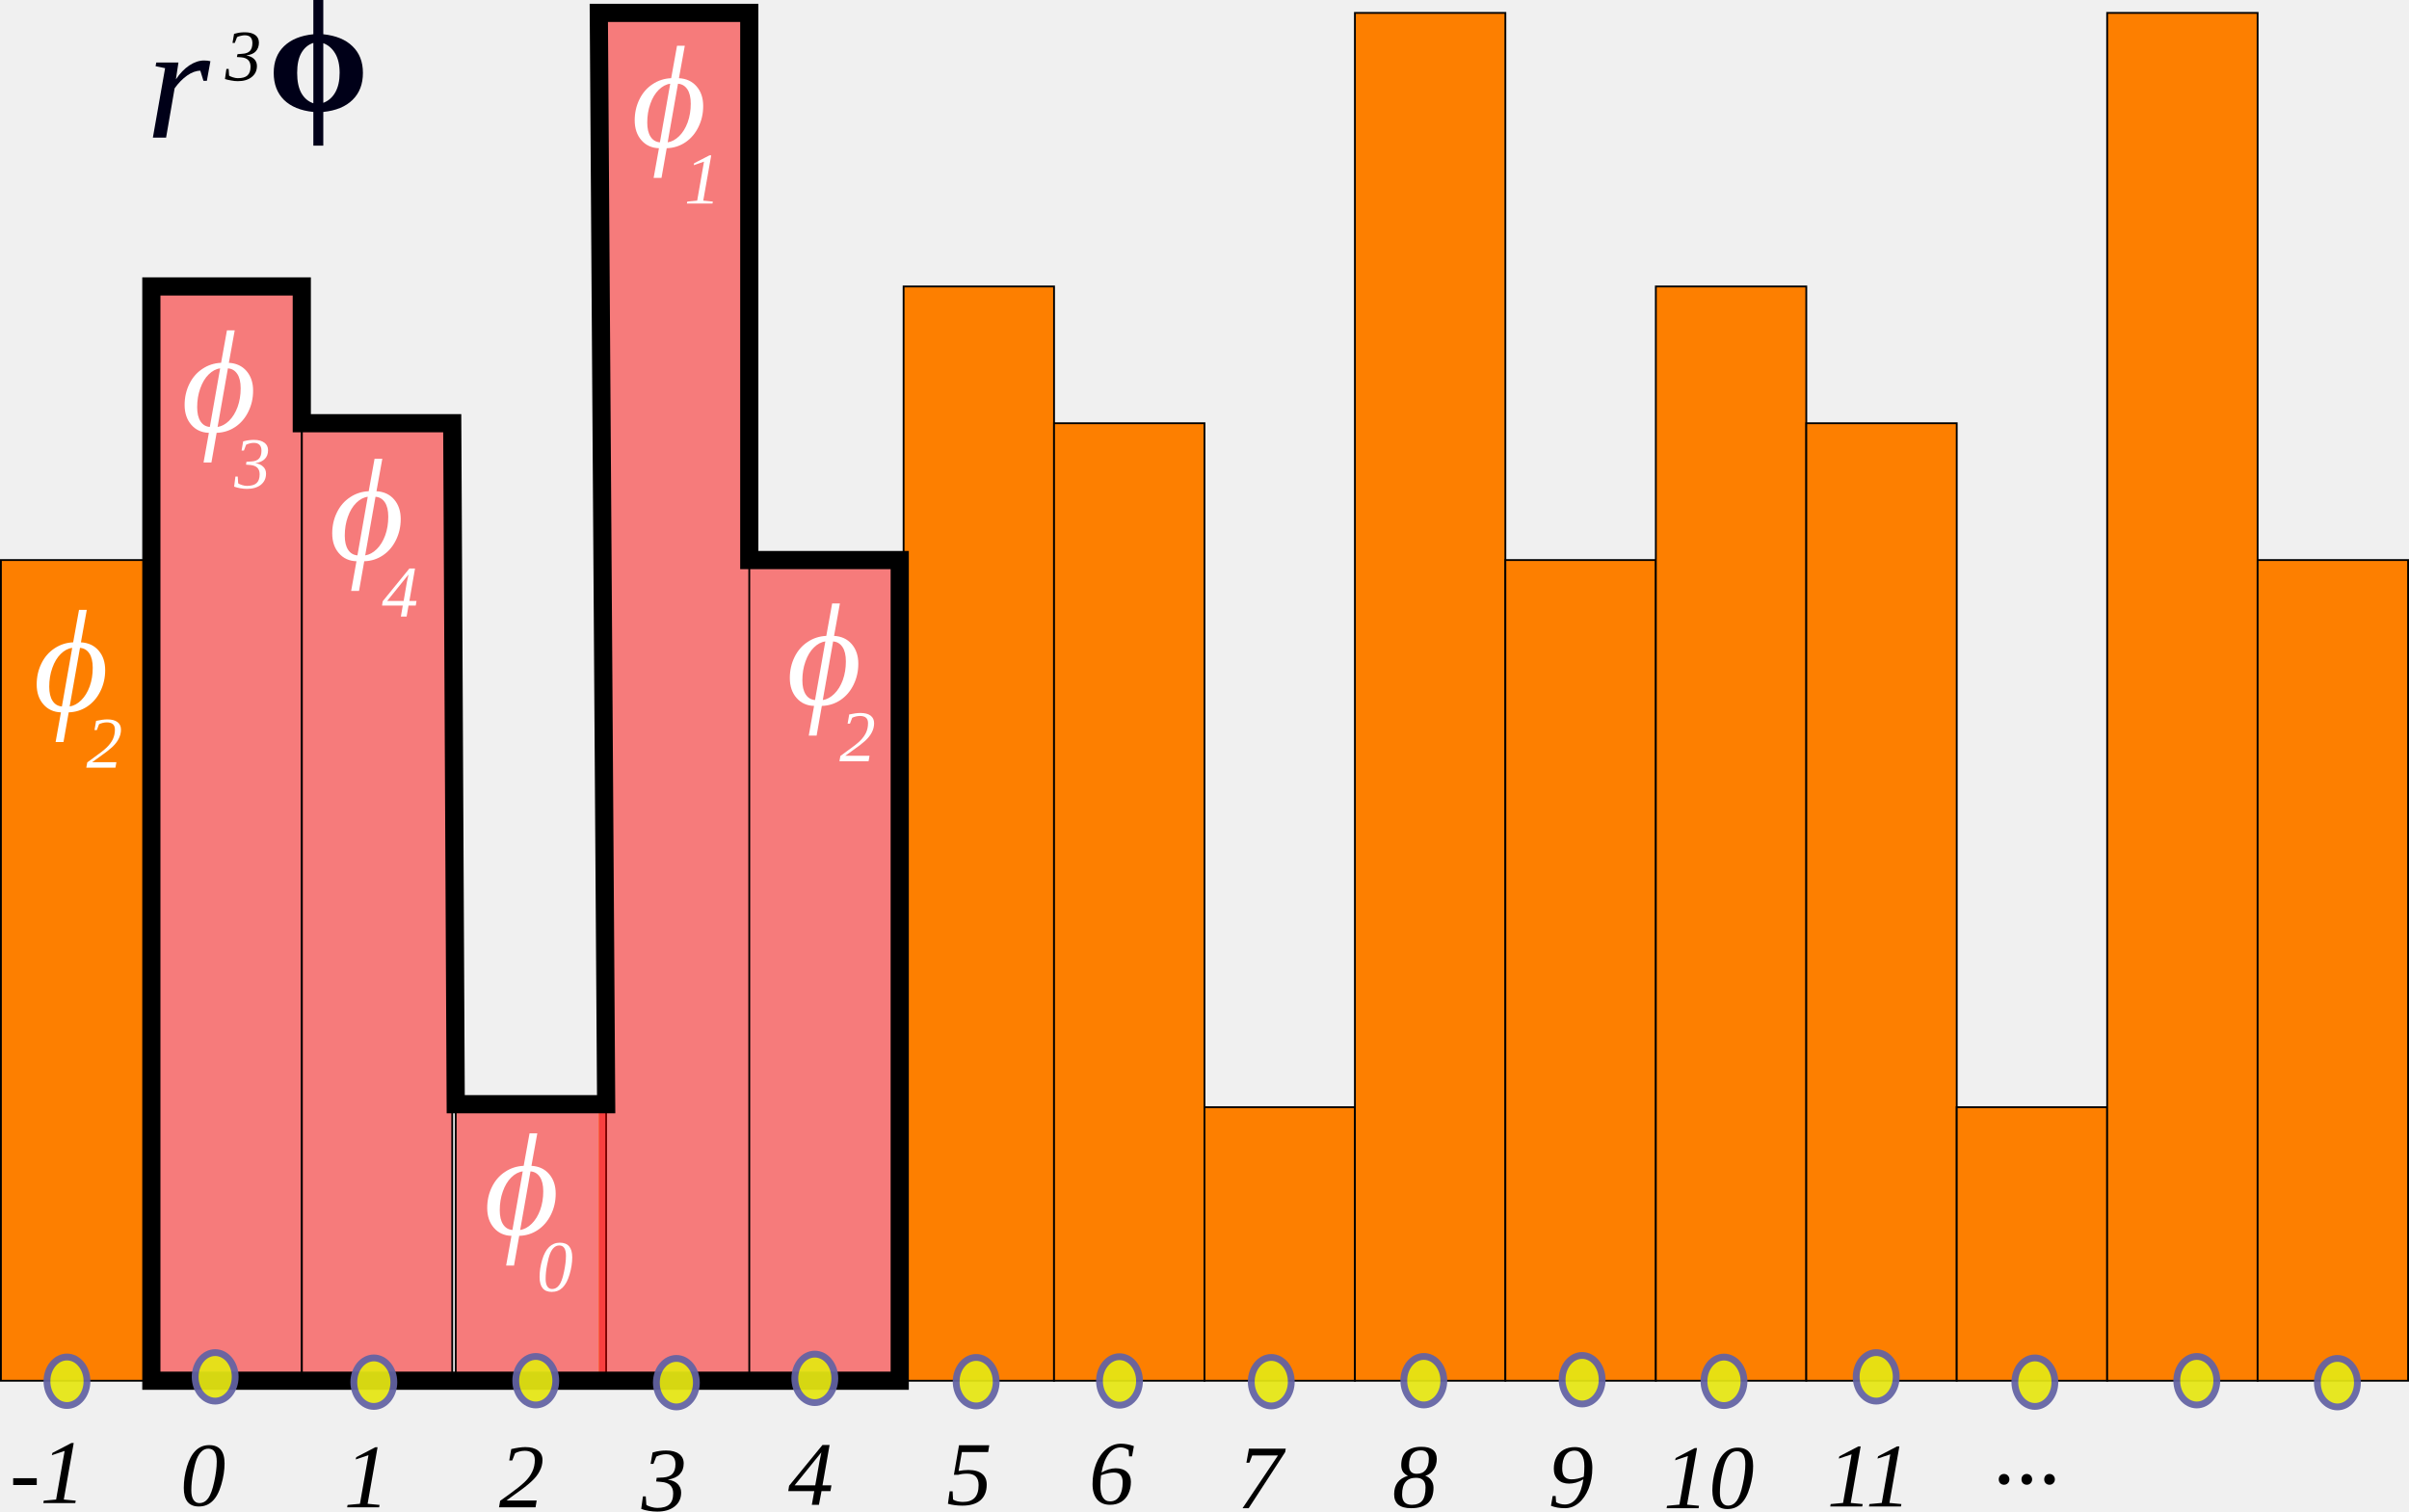
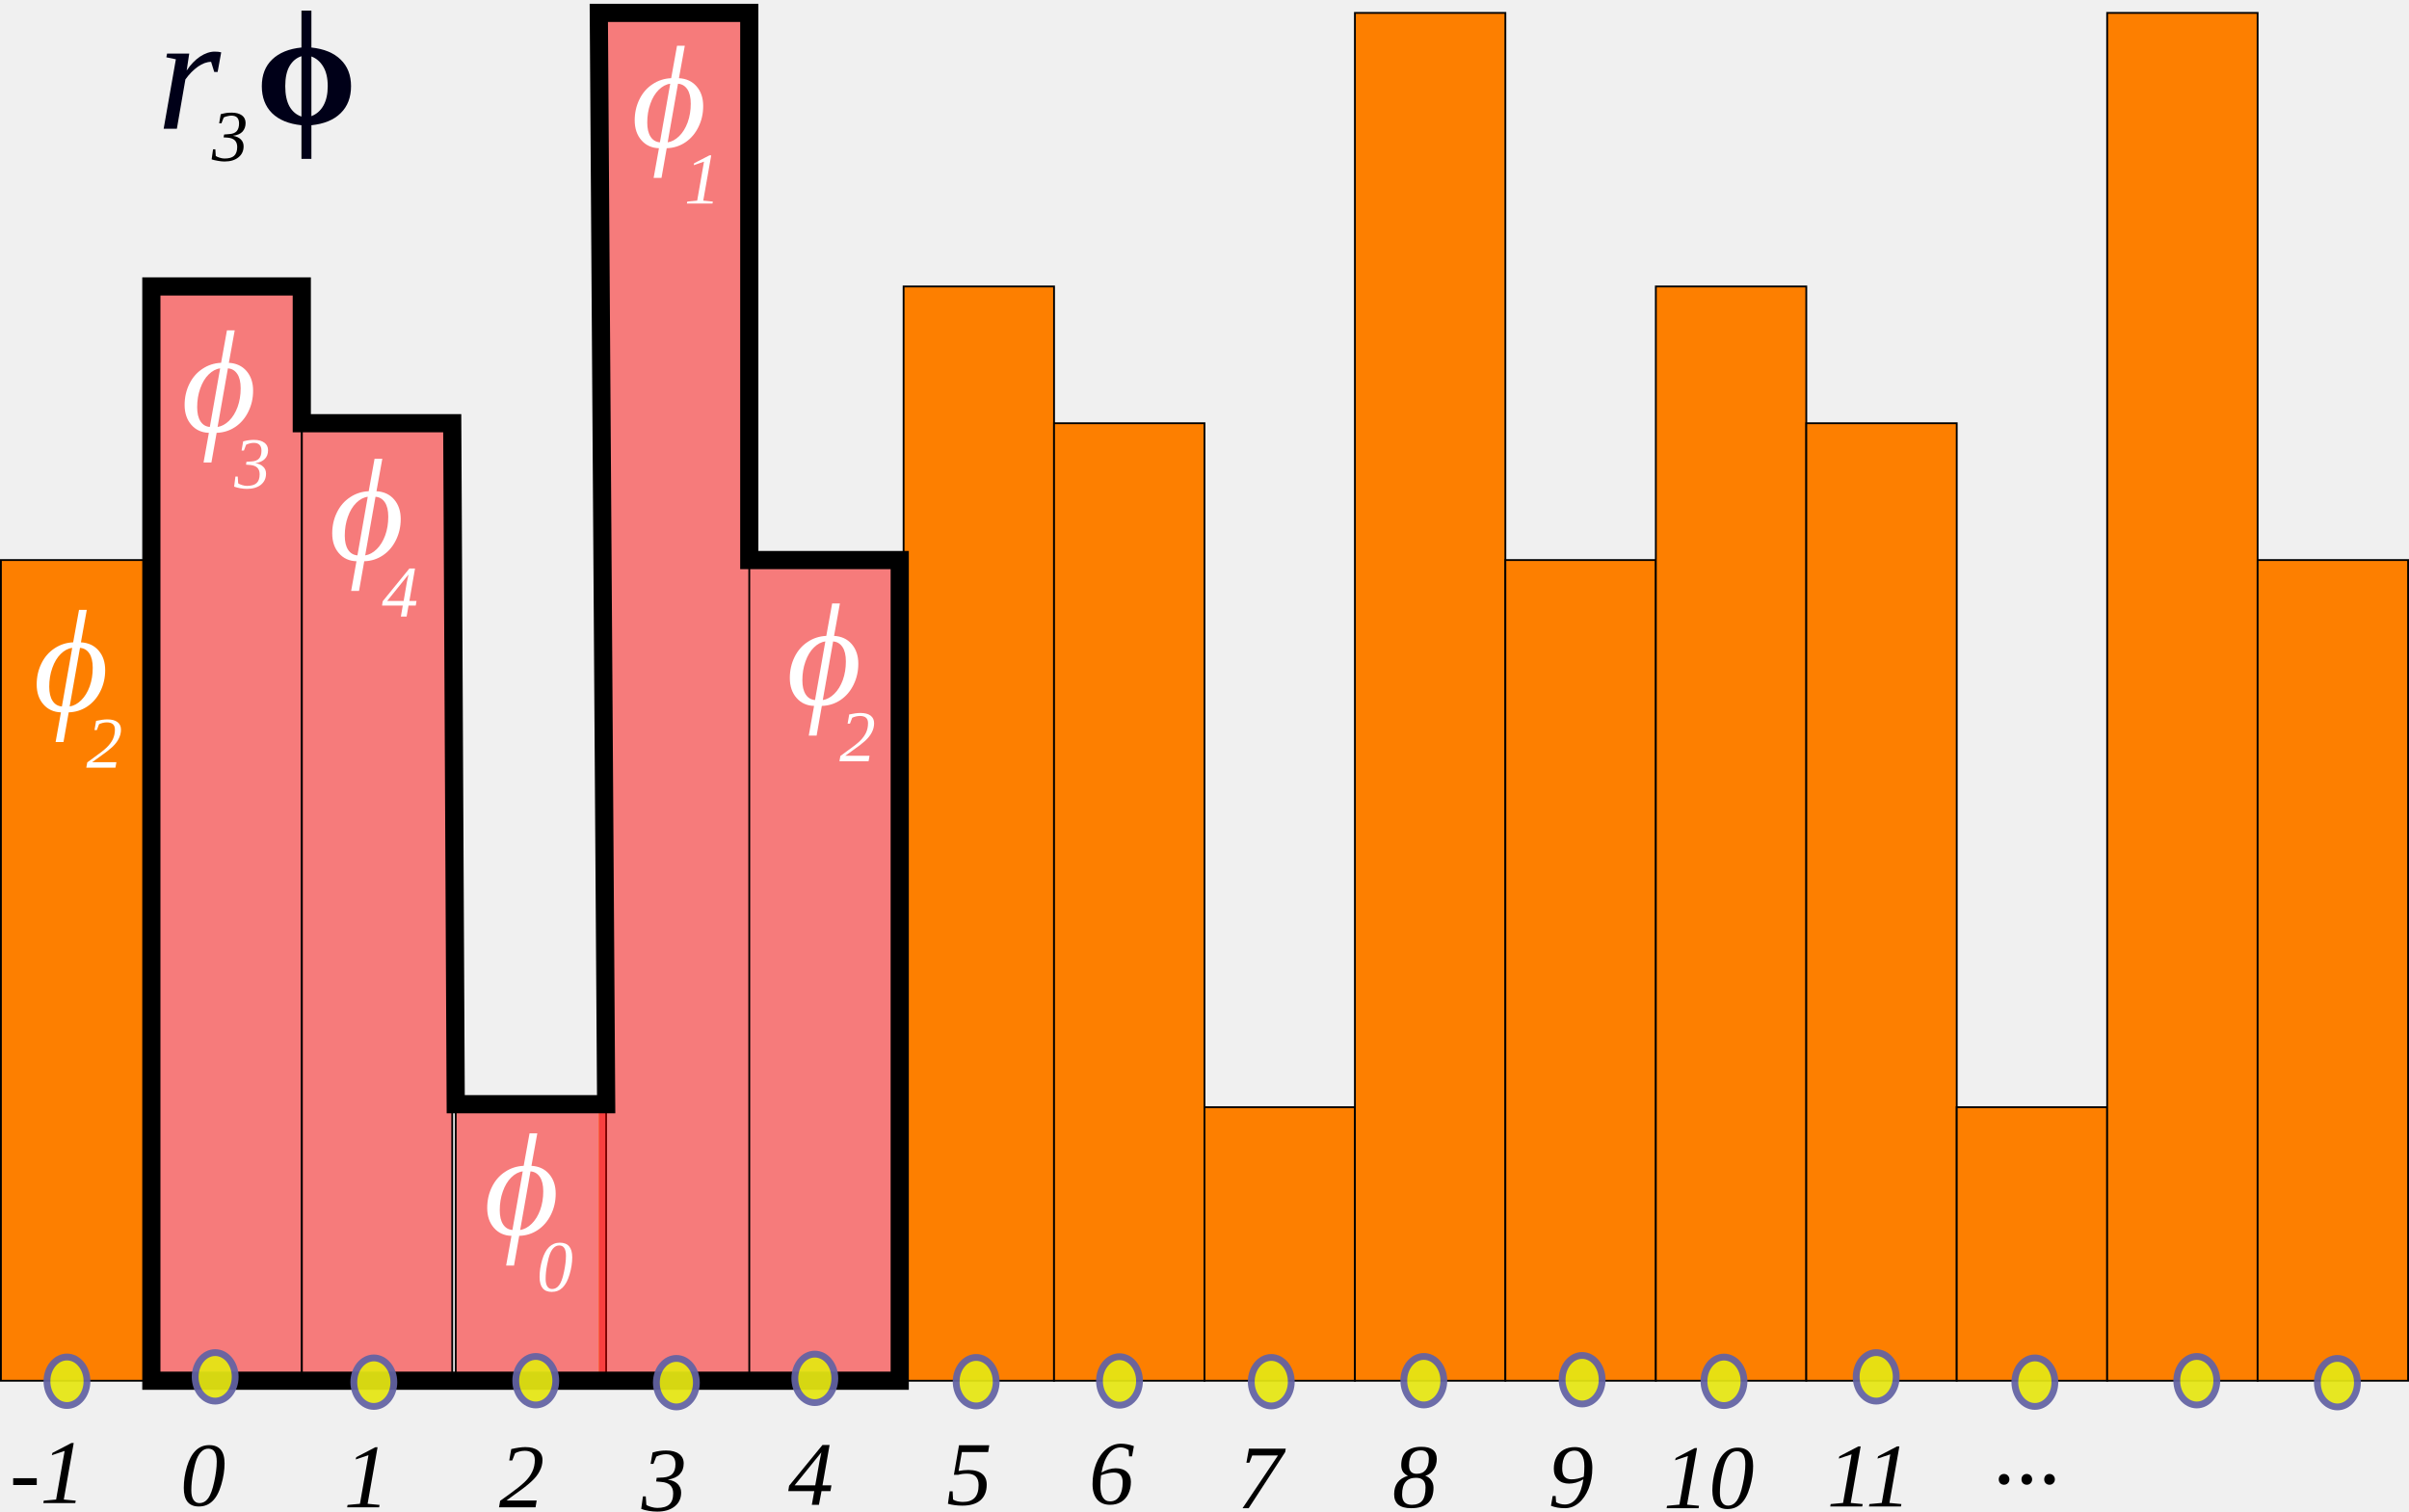
<svg xmlns="http://www.w3.org/2000/svg" width="264.962pt" height="166.27pt" viewBox="0 0 264.962 166.27" version="1.1" id="svg305">
  <defs id="defs52">
    <g id="g50">
      <symbol overflow="visible" id="glyph0-0" style="overflow:visible">
        <path style="stroke:none" d="" id="path2" />
      </symbol>
      <symbol overflow="visible" id="glyph0-1" style="overflow:visible">
        <path style="stroke:none" d="m 2.742,-7.188 c 0.695,0 1.238,0.246 1.629,0.742 0.465,0.586 0.699,1.559 0.699,2.914 0,1.355 -0.234,2.328 -0.703,2.922 -0.391,0.488 -0.93,0.73 -1.625,0.73 -0.695,0 -1.258,-0.266 -1.684,-0.801 -0.426,-0.535 -0.637,-1.492 -0.637,-2.867 0,-1.348 0.234,-2.316 0.703,-2.906 C 1.512,-6.941 2.051,-7.188 2.742,-7.188 Z m 0,1.137 c -0.164,0 -0.312,0.055 -0.441,0.16 -0.129,0.105 -0.23,0.297 -0.305,0.57 -0.094,0.352 -0.141,0.949 -0.141,1.789 0,0.84 0.043,1.418 0.129,1.73 0.082,0.316 0.188,0.523 0.316,0.629 0.129,0.105 0.277,0.156 0.441,0.156 0.168,0 0.316,-0.055 0.445,-0.16 0.133,-0.105 0.23,-0.293 0.305,-0.566 0.094,-0.352 0.141,-0.949 0.141,-1.789 0,-0.84 -0.043,-1.414 -0.125,-1.73 C 3.422,-5.574 3.316,-5.785 3.188,-5.891 3.059,-5.996 2.91,-6.051 2.742,-6.051 Z m 0,0" id="path5" />
      </symbol>
      <symbol overflow="visible" id="glyph0-2" style="overflow:visible">
        <path style="stroke:none" d="m 3.938,0 h -1.375 v -5.172 c -0.5,0.469 -1.09,0.816 -1.773,1.039 V -5.375 c 0.359,-0.117 0.75,-0.34 1.168,-0.668 C 2.379,-6.371 2.664,-6.75 2.82,-7.188 H 3.938 Z m 0,0" id="path8" />
      </symbol>
      <symbol overflow="visible" id="glyph0-3" style="overflow:visible">
        <path style="stroke:none" d="M 5.059,-1.273 V 0 H 0.25 C 0.301,-0.48 0.457,-0.938 0.719,-1.371 0.977,-1.801 1.492,-2.375 2.262,-3.086 c 0.617,-0.578 0.996,-0.969 1.137,-1.172 0.188,-0.281 0.281,-0.562 0.281,-0.84 0,-0.305 -0.082,-0.543 -0.246,-0.707 -0.164,-0.164 -0.391,-0.246 -0.68,-0.246 -0.285,0 -0.516,0.086 -0.684,0.262 -0.168,0.172 -0.266,0.457 -0.293,0.859 L 0.41,-5.07 c 0.082,-0.754 0.336,-1.297 0.766,-1.625 0.43,-0.328 0.969,-0.492 1.613,-0.492 0.707,0 1.262,0.191 1.664,0.57 0.402,0.383 0.605,0.855 0.605,1.422 C 5.059,-4.875 5,-4.566 4.887,-4.273 4.77,-3.984 4.586,-3.68 4.336,-3.359 4.172,-3.148 3.871,-2.844 3.438,-2.445 3.004,-2.047 2.73,-1.785 2.613,-1.656 2.5,-1.523 2.406,-1.398 2.336,-1.273 Z m 0,0" id="path11" />
      </symbol>
      <symbol overflow="visible" id="glyph0-4" style="overflow:visible">
        <path style="stroke:none" d="M 0.375,-1.898 1.703,-2.062 c 0.043,0.34 0.156,0.598 0.344,0.777 0.184,0.18 0.41,0.27 0.672,0.27 0.285,0 0.523,-0.109 0.715,-0.32 0.195,-0.215 0.293,-0.508 0.293,-0.871 0,-0.344 -0.094,-0.617 -0.281,-0.82 -0.184,-0.203 -0.41,-0.301 -0.676,-0.301 -0.176,0 -0.387,0.031 -0.629,0.102 L 2.289,-4.344 c 0.371,0.008 0.656,-0.074 0.852,-0.242 0.195,-0.172 0.293,-0.398 0.293,-0.684 0,-0.238 -0.074,-0.434 -0.215,-0.574 -0.145,-0.145 -0.336,-0.215 -0.57,-0.215 -0.234,0 -0.438,0.082 -0.602,0.242 -0.168,0.164 -0.27,0.402 -0.305,0.715 L 0.477,-5.316 C 0.566,-5.75 0.699,-6.098 0.875,-6.355 1.055,-6.613 1.301,-6.816 1.617,-6.965 1.938,-7.113 2.293,-7.188 2.688,-7.188 c 0.672,0 1.211,0.215 1.617,0.645 0.336,0.352 0.504,0.75 0.504,1.191 0,0.629 -0.344,1.129 -1.027,1.504 0.41,0.09 0.734,0.285 0.98,0.59 0.246,0.305 0.371,0.676 0.371,1.109 0,0.629 -0.23,1.164 -0.688,1.605 -0.461,0.441 -1.031,0.664 -1.715,0.664 -0.648,0 -1.188,-0.184 -1.613,-0.559 C 0.691,-0.809 0.445,-1.297 0.375,-1.898 Z m 0,0" id="path14" />
      </symbol>
      <symbol overflow="visible" id="glyph0-5" style="overflow:visible">
        <path style="stroke:none" d="M 3.117,0 V -1.441 H 0.188 V -2.641 L 3.289,-7.188 h 1.156 v 4.539 h 0.887 v 1.207 H 4.445 V 0 Z m 0,-2.648 V -5.094 L 1.469,-2.648 Z m 0,0" id="path17" />
      </symbol>
      <symbol overflow="visible" id="glyph0-6" style="overflow:visible">
        <path style="stroke:none" d="M 0.445,-1.84 1.812,-1.984 c 0.039,0.312 0.152,0.555 0.344,0.738 0.195,0.18 0.414,0.27 0.664,0.27 0.289,0 0.531,-0.117 0.73,-0.348 0.199,-0.234 0.297,-0.586 0.297,-1.055 0,-0.438 -0.098,-0.77 -0.297,-0.988 -0.195,-0.219 -0.453,-0.328 -0.77,-0.328 -0.391,0 -0.746,0.172 -1.059,0.523 L 0.609,-3.336 1.312,-7.062 h 3.629 v 1.285 H 2.352 L 2.141,-4.562 c 0.305,-0.152 0.617,-0.227 0.938,-0.227 0.609,0 1.121,0.219 1.547,0.664 0.422,0.441 0.633,1.016 0.633,1.723 0,0.59 -0.172,1.113 -0.512,1.578 -0.465,0.629 -1.113,0.945 -1.938,0.945 -0.66,0 -1.199,-0.176 -1.617,-0.531 C 0.773,-0.766 0.527,-1.242 0.445,-1.84 Z m 0,0" id="path20" />
      </symbol>
      <symbol overflow="visible" id="glyph0-7" style="overflow:visible">
        <path style="stroke:none" d="M 5.074,-5.406 3.746,-5.258 C 3.711,-5.531 3.629,-5.734 3.492,-5.863 3.355,-5.992 3.176,-6.059 2.961,-6.059 c -0.289,0 -0.535,0.129 -0.738,0.391 -0.199,0.262 -0.324,0.801 -0.379,1.625 0.344,-0.402 0.77,-0.605 1.277,-0.605 0.574,0 1.062,0.219 1.473,0.656 0.406,0.434 0.609,0.996 0.609,1.688 0,0.734 -0.211,1.32 -0.641,1.762 -0.43,0.441 -0.984,0.664 -1.656,0.664 -0.723,0 -1.316,-0.281 -1.781,-0.84 -0.469,-0.562 -0.699,-1.484 -0.699,-2.762 0,-1.312 0.242,-2.258 0.727,-2.84 0.484,-0.578 1.113,-0.867 1.891,-0.867 0.543,0 0.992,0.152 1.348,0.457 0.359,0.305 0.586,0.746 0.684,1.324 z m -3.113,2.992 c 0,0.445 0.105,0.793 0.309,1.035 0.207,0.242 0.441,0.363 0.703,0.363 0.254,0 0.465,-0.098 0.637,-0.297 0.168,-0.199 0.254,-0.523 0.254,-0.977 0,-0.465 -0.094,-0.809 -0.273,-1.023 C 3.406,-3.531 3.18,-3.637 2.906,-3.637 c -0.266,0 -0.488,0.102 -0.672,0.309 -0.18,0.207 -0.273,0.512 -0.273,0.914 z m 0,0" id="path23" />
      </symbol>
      <symbol overflow="visible" id="glyph0-8" style="overflow:visible">
        <path style="stroke:none" d="M 0.426,-5.785 V -7.062 h 4.691 v 1 C 4.73,-5.684 4.336,-5.137 3.938,-4.422 3.535,-3.711 3.23,-2.953 3.02,-2.152 2.809,-1.348 2.707,-0.633 2.711,0 H 1.387 C 1.41,-0.988 1.613,-2 2,-3.027 2.387,-4.055 2.898,-4.977 3.547,-5.785 Z m 0,0" id="path26" />
      </symbol>
      <symbol overflow="visible" id="glyph0-9" style="overflow:visible">
        <path style="stroke:none" d="M 1.602,-3.863 C 1.246,-4.012 0.988,-4.219 0.828,-4.48 0.668,-4.742 0.586,-5.031 0.586,-5.344 c 0,-0.531 0.188,-0.973 0.559,-1.32 0.371,-0.348 0.902,-0.523 1.59,-0.523 0.68,0 1.207,0.176 1.586,0.523 0.375,0.348 0.562,0.789 0.562,1.32 0,0.332 -0.086,0.629 -0.258,0.887 C 4.453,-4.195 4.211,-4 3.898,-3.863 c 0.395,0.16 0.695,0.395 0.902,0.699 0.207,0.305 0.312,0.66 0.312,1.059 0,0.66 -0.211,1.199 -0.633,1.613 C 4.059,-0.078 3.496,0.125 2.797,0.125 2.148,0.125 1.605,-0.043 1.172,-0.387 0.66,-0.789 0.406,-1.344 0.406,-2.047 0.406,-2.434 0.5,-2.789 0.695,-3.113 0.887,-3.438 1.188,-3.688 1.602,-3.863 Z m 0.281,-1.379 c 0,0.273 0.078,0.484 0.234,0.637 0.156,0.152 0.359,0.23 0.617,0.23 0.262,0 0.469,-0.078 0.625,-0.23 C 3.516,-4.762 3.594,-4.977 3.594,-5.25 3.594,-5.508 3.516,-5.711 3.363,-5.867 3.207,-6.023 3.004,-6.098 2.75,-6.098 c -0.266,0 -0.477,0.078 -0.633,0.234 C 1.961,-5.707 1.883,-5.5 1.883,-5.242 Z m -0.125,3.062 c 0,0.379 0.098,0.676 0.289,0.887 0.195,0.211 0.438,0.316 0.727,0.316 0.281,0 0.516,-0.102 0.703,-0.305 0.188,-0.203 0.277,-0.496 0.277,-0.883 0,-0.336 -0.094,-0.605 -0.281,-0.809 -0.191,-0.203 -0.43,-0.305 -0.719,-0.305 -0.336,0 -0.586,0.117 -0.75,0.348 -0.164,0.23 -0.246,0.48 -0.246,0.75 z m 0,0" id="path29" />
      </symbol>
      <symbol overflow="visible" id="glyph0-10" style="overflow:visible">
        <path style="stroke:none" d="M 0.453,-1.656 1.781,-1.801 c 0.031,0.27 0.117,0.469 0.254,0.598 0.137,0.133 0.316,0.195 0.543,0.195 0.281,0 0.523,-0.129 0.723,-0.391 C 3.5,-1.656 3.625,-2.195 3.68,-3.016 c -0.344,0.398 -0.773,0.598 -1.293,0.598 -0.562,0 -1.047,-0.215 -1.457,-0.652 -0.406,-0.434 -0.613,-1 -0.613,-1.695 0,-0.727 0.215,-1.312 0.648,-1.754 0.43,-0.445 0.98,-0.668 1.648,-0.668 0.727,0 1.32,0.281 1.785,0.844 0.465,0.562 0.699,1.484 0.699,2.77 0,1.309 -0.242,2.254 -0.727,2.832 C 3.887,-0.164 3.254,0.125 2.477,0.125 1.914,0.125 1.465,-0.023 1.117,-0.32 0.773,-0.617 0.551,-1.062 0.453,-1.656 Z m 3.105,-2.996 c 0,-0.441 -0.102,-0.785 -0.305,-1.031 -0.203,-0.246 -0.438,-0.367 -0.707,-0.367 -0.254,0 -0.461,0.102 -0.629,0.301 -0.168,0.199 -0.254,0.527 -0.254,0.984 0,0.461 0.094,0.801 0.273,1.02 0.184,0.215 0.41,0.324 0.684,0.324 0.266,0 0.488,-0.105 0.668,-0.312 C 3.469,-3.945 3.559,-4.25 3.559,-4.652 Z m 0,0" id="path32" />
      </symbol>
      <symbol overflow="visible" id="glyph0-11" style="overflow:visible">
        <path style="stroke:none" d="m 3.094,-5.188 v 1.094 H 2.156 V -2 c 0,0.422 0.012,0.668 0.027,0.738 0.02,0.07 0.059,0.129 0.125,0.172 0.062,0.047 0.141,0.07 0.23,0.07 0.125,0 0.312,-0.043 0.551,-0.133 l 0.117,1.066 C 2.891,0.051 2.527,0.117 2.125,0.117 1.875,0.117 1.652,0.074 1.453,-0.008 1.258,-0.09 1.109,-0.199 1.02,-0.328 0.926,-0.461 0.859,-0.641 0.824,-0.863 0.797,-1.023 0.781,-1.348 0.781,-1.832 V -4.094 H 0.152 V -5.188 H 0.781 v -1.027 l 1.375,-0.801 V -5.188 Z m 0,0" id="path35" />
      </symbol>
      <symbol overflow="visible" id="glyph1-0" style="overflow:visible">
        <path style="stroke:none" d="" id="path38" />
      </symbol>
      <symbol overflow="visible" id="glyph1-1" style="overflow:visible">
        <path style="stroke:none" d="m 6.793,-3.211 c 0,0.262 -0.035,0.527 -0.102,0.793 C 6.625,-2.152 6.527,-1.898 6.402,-1.648 6.273,-1.402 6.121,-1.172 5.938,-0.957 5.754,-0.742 5.547,-0.555 5.316,-0.391 5.086,-0.227 4.832,-0.098 4.555,-0.004 4.277,0.09 3.984,0.141 3.672,0.148 L 3.285,1.988 H 2.387 L 2.773,0.148 C 2.473,0.145 2.199,0.098 1.949,0.008 1.699,-0.082 1.484,-0.211 1.305,-0.379 c -0.18,-0.168 -0.32,-0.375 -0.418,-0.625 -0.098,-0.25 -0.148,-0.535 -0.148,-0.863 0,-0.312 0.035,-0.617 0.105,-0.91 0.07,-0.289 0.168,-0.562 0.301,-0.816 C 1.277,-3.848 1.438,-4.078 1.625,-4.285 1.812,-4.492 2.027,-4.668 2.262,-4.82 2.5,-4.969 2.758,-5.086 3.039,-5.164 c 0.277,-0.082 0.574,-0.125 0.887,-0.129 L 4.32,-7.156 H 5.219 l -0.395,1.863 c 0.324,0.008 0.605,0.059 0.852,0.16 0.246,0.098 0.453,0.238 0.617,0.418 0.168,0.18 0.293,0.398 0.375,0.652 0.082,0.254 0.125,0.539 0.125,0.852 z m -0.941,0.082 c 0,-0.453 -0.094,-0.797 -0.281,-1.027 C 5.383,-4.391 5.078,-4.523 4.656,-4.562 l -0.82,3.977 c 0.234,-0.008 0.445,-0.047 0.633,-0.125 0.191,-0.078 0.363,-0.176 0.512,-0.301 0.148,-0.125 0.277,-0.273 0.387,-0.438 0.109,-0.164 0.199,-0.34 0.273,-0.527 0.07,-0.188 0.125,-0.379 0.156,-0.574 C 5.832,-2.75 5.852,-2.941 5.852,-3.129 Z M 3.758,-4.512 C 3.418,-4.484 3.117,-4.402 2.852,-4.27 2.586,-4.137 2.367,-3.965 2.188,-3.75 2.008,-3.535 1.875,-3.281 1.781,-2.992 c -0.09,0.289 -0.137,0.605 -0.137,0.953 0,0.453 0.105,0.797 0.316,1.031 0.211,0.234 0.539,0.359 0.977,0.375 z m 0,0" id="path41" />
      </symbol>
      <symbol overflow="visible" id="glyph2-0" style="overflow:visible">
        <path style="stroke:none" d="" id="path44" />
      </symbol>
      <symbol overflow="visible" id="glyph2-1" style="overflow:visible">
        <path style="stroke:none" d="m 0.676,-3.73 0.195,-0.938 h 0.613 l 0.156,-0.746 1.445,-0.871 -0.34,1.617 h 0.77 l -0.195,0.938 H 2.547 l -0.406,1.957 C 2.066,-1.422 2.031,-1.219 2.031,-1.168 c 0,0.098 0.031,0.172 0.09,0.227 0.062,0.055 0.176,0.082 0.336,0.082 0.055,0 0.195,-0.012 0.418,-0.031 L 2.676,0.043 C 2.461,0.086 2.238,0.109 2.008,0.109 c -0.445,0 -0.77,-0.086 -0.969,-0.258 -0.203,-0.172 -0.305,-0.406 -0.305,-0.711 0,-0.145 0.055,-0.477 0.164,-0.996 l 0.391,-1.875 z m 0,0" id="path47" />
      </symbol>
    </g>
  </defs>
  <path id="path58" d="M 50.123,151.528 H 66.67 V 121.442 H 50.123 Z m 0,0" style="fill:#fd0000;fill-opacity:0.488;fill-rule:nonzero;stroke:#fd7f00;stroke-width:0.03;stroke-linecap:square;stroke-linejoin:miter;stroke-miterlimit:3.25;stroke-opacity:1" />
  <path id="path60" d="M 50.123,151.528 H 66.67 V 121.442 H 50.123 Z m 0,0" style="fill:none;stroke:#000000;stroke-width:0.2;stroke-linecap:square;stroke-linejoin:miter;stroke-miterlimit:3.25;stroke-opacity:1" />
  <path id="path62" d="M 65.862,151.853 H 82.412 V 1.419 H 65.862 Z m 0,0" style="fill:#fd0000;fill-opacity:0.488;fill-rule:nonzero;stroke:#fd7f00;stroke-width:0.03;stroke-linecap:square;stroke-linejoin:miter;stroke-miterlimit:3.25;stroke-opacity:1" />
  <path id="path66" d="M 82.412,151.853 H 98.959 V 61.595 H 82.412 Z m 0,0" style="fill:#fd0000;fill-opacity:0.488;fill-rule:nonzero;stroke:#fd7f00;stroke-width:0.03;stroke-linecap:square;stroke-linejoin:miter;stroke-miterlimit:3.25;stroke-opacity:1" />
  <path id="path68" d="M 82.412,151.853 H 98.959 V 61.595 H 82.412 Z m 0,0" style="fill:none;stroke:#000000;stroke-width:0.2;stroke-linecap:square;stroke-linejoin:miter;stroke-miterlimit:3.25;stroke-opacity:1" />
  <path id="path70" d="M 16.647,151.853 H 33.194 V 31.505 H 16.647 Z m 0,0" style="fill:#fd0000;fill-opacity:0.488;fill-rule:nonzero;stroke:#fd7f00;stroke-width:0.03;stroke-linecap:square;stroke-linejoin:miter;stroke-miterlimit:3.25;stroke-opacity:1" />
  <path id="path72" d="M 16.647,151.853 H 33.194 V 31.505 H 16.647 Z m 0,0" style="fill:none;stroke:#000000;stroke-width:0.2;stroke-linecap:square;stroke-linejoin:miter;stroke-miterlimit:3.25;stroke-opacity:1" />
  <path id="path74" d="M 33.194,151.853 H 49.741 V 46.548 H 33.194 Z m 0,0" style="fill:#fd0000;fill-opacity:0.488;fill-rule:nonzero;stroke:#fd7f00;stroke-width:0.03;stroke-linecap:square;stroke-linejoin:miter;stroke-miterlimit:3.25;stroke-opacity:1" />
  <path id="path76" d="M 33.194,151.853 H 49.741 V 46.548 H 33.194 Z m 0,0" style="fill:none;stroke:#000000;stroke-width:0.2;stroke-linecap:square;stroke-linejoin:miter;stroke-miterlimit:3.25;stroke-opacity:1" />
  <path id="path86" d="M 0.1,151.853 H 16.647 V 61.595 H 0.1 Z m 0,0" style="fill:#fd7f00;fill-opacity:1;fill-rule:nonzero;stroke:#fd7f00;stroke-width:0.03;stroke-linecap:square;stroke-linejoin:miter;stroke-miterlimit:3.25;stroke-opacity:1" />
  <path id="path88" d="M 0.1,151.853 H 16.647 V 61.595 H 0.1 Z m 0,0" style="fill:none;stroke:#000000;stroke-width:0.2;stroke-linecap:square;stroke-linejoin:miter;stroke-miterlimit:3.25;stroke-opacity:1" />
  <path id="path90" d="M 99.385,151.853 H 115.932 V 31.505 H 99.385 Z m 0,0" style="fill:#fd7f00;fill-opacity:1;fill-rule:nonzero;stroke:#fd7f00;stroke-width:0.03;stroke-linecap:square;stroke-linejoin:miter;stroke-miterlimit:3.25;stroke-opacity:1" />
  <path id="path92" d="M 99.385,151.853 H 115.932 V 31.505 H 99.385 Z m 0,0" style="fill:none;stroke:#000000;stroke-width:0.2;stroke-linecap:square;stroke-linejoin:miter;stroke-miterlimit:3.25;stroke-opacity:1" />
  <path id="path94" d="M 115.932,151.853 H 132.479 V 46.548 h -16.547 z m 0,0" style="fill:#fd7f00;fill-opacity:1;fill-rule:nonzero;stroke:#fd7f00;stroke-width:0.03;stroke-linecap:square;stroke-linejoin:miter;stroke-miterlimit:3.25;stroke-opacity:1" />
  <path id="path96" d="M 115.932,151.853 H 132.479 V 46.548 h -16.547 z m 0,0" style="fill:none;stroke:#000000;stroke-width:0.2;stroke-linecap:square;stroke-linejoin:miter;stroke-miterlimit:3.25;stroke-opacity:1" />
  <path id="path98" d="m 132.479,151.853 h 16.547 V 121.767 H 132.479 Z m 0,0" style="fill:#fd7f00;fill-opacity:1;fill-rule:nonzero;stroke:#fd7f00;stroke-width:0.03;stroke-linecap:square;stroke-linejoin:miter;stroke-miterlimit:3.25;stroke-opacity:1" />
  <path id="path100" d="m 132.479,151.853 h 16.547 V 121.767 H 132.479 Z m 0,0" style="fill:none;stroke:#000000;stroke-width:0.2;stroke-linecap:square;stroke-linejoin:miter;stroke-miterlimit:3.25;stroke-opacity:1" />
  <path id="path102" d="m 149.026,151.853 h 16.547 V 1.419 h -16.547 z m 0,0" style="fill:#fd7f00;fill-opacity:1;fill-rule:nonzero;stroke:#fd7f00;stroke-width:0.03;stroke-linecap:square;stroke-linejoin:miter;stroke-miterlimit:3.25;stroke-opacity:1" />
  <path id="path104" d="m 149.026,151.853 h 16.547 V 1.419 h -16.547 z m 0,0" style="fill:none;stroke:#000000;stroke-width:0.2;stroke-linecap:square;stroke-linejoin:miter;stroke-miterlimit:3.25;stroke-opacity:1" />
  <path id="path106" d="m 165.573,151.853 h 16.551 V 61.595 h -16.551 z m 0,0" style="fill:#fd7f00;fill-opacity:1;fill-rule:nonzero;stroke:#fd7f00;stroke-width:0.03;stroke-linecap:square;stroke-linejoin:miter;stroke-miterlimit:3.25;stroke-opacity:1" />
  <path id="path108" d="m 165.573,151.853 h 16.551 V 61.595 h -16.551 z m 0,0" style="fill:none;stroke:#000000;stroke-width:0.2;stroke-linecap:square;stroke-linejoin:miter;stroke-miterlimit:3.25;stroke-opacity:1" />
  <path id="path110" d="m 182.123,151.853 h 16.547 V 31.505 h -16.547 z m 0,0" style="fill:#fd7f00;fill-opacity:1;fill-rule:nonzero;stroke:#fd7f00;stroke-width:0.03;stroke-linecap:square;stroke-linejoin:miter;stroke-miterlimit:3.25;stroke-opacity:1" />
  <path id="path112" d="m 182.123,151.853 h 16.547 V 31.505 h -16.547 z m 0,0" style="fill:none;stroke:#000000;stroke-width:0.2;stroke-linecap:square;stroke-linejoin:miter;stroke-miterlimit:3.25;stroke-opacity:1" />
  <path id="path114" d="m 198.67,151.853 h 16.547 V 46.548 h -16.547 z m 0,0" style="fill:#fd7f00;fill-opacity:1;fill-rule:nonzero;stroke:#fd7f00;stroke-width:0.03;stroke-linecap:square;stroke-linejoin:miter;stroke-miterlimit:3.25;stroke-opacity:1" />
  <path id="path116" d="m 198.67,151.853 h 16.547 V 46.548 h -16.547 z m 0,0" style="fill:none;stroke:#000000;stroke-width:0.2;stroke-linecap:square;stroke-linejoin:miter;stroke-miterlimit:3.25;stroke-opacity:1" />
  <path id="path118" d="m 215.217,151.853 h 16.547 v -30.086 h -16.547 z m 0,0" style="fill:#fd7f00;fill-opacity:1;fill-rule:nonzero;stroke:#fd7f00;stroke-width:0.03;stroke-linecap:square;stroke-linejoin:miter;stroke-miterlimit:3.25;stroke-opacity:1" />
  <path id="path120" d="m 215.217,151.853 h 16.547 v -30.086 h -16.547 z m 0,0" style="fill:none;stroke:#000000;stroke-width:0.2;stroke-linecap:square;stroke-linejoin:miter;stroke-miterlimit:3.25;stroke-opacity:1" />
  <path id="path122" d="m 231.764,151.853 h 16.547 V 1.419 h -16.547 z m 0,0" style="fill:#fd7f00;fill-opacity:1;fill-rule:nonzero;stroke:#fd7f00;stroke-width:0.03;stroke-linecap:square;stroke-linejoin:miter;stroke-miterlimit:3.25;stroke-opacity:1" />
  <path id="path124" d="m 231.764,151.853 h 16.547 V 1.419 h -16.547 z m 0,0" style="fill:none;stroke:#000000;stroke-width:0.2;stroke-linecap:square;stroke-linejoin:miter;stroke-miterlimit:3.25;stroke-opacity:1" />
  <path id="path126" d="m 248.311,151.853 h 16.551 V 61.595 h -16.551 z m 0,0" style="fill:#fd7f00;fill-opacity:1;fill-rule:nonzero;stroke:#fd7f00;stroke-width:0.03;stroke-linecap:square;stroke-linejoin:miter;stroke-miterlimit:3.25;stroke-opacity:1" />
  <path id="path128" d="m 248.311,151.853 h 16.551 V 61.595 h -16.551 z m 0,0" style="fill:none;stroke:#000000;stroke-width:0.2;stroke-linecap:square;stroke-linejoin:miter;stroke-miterlimit:3.25;stroke-opacity:1" />
  <path id="path138" d="M 16.647,151.853 V 31.505 H 33.194 V 46.548 H 49.741 l 0.383,74.894 H 66.67 L 65.862,1.419 H 82.412 V 61.595 H 98.959 V 151.853 H 16.647" style="fill:none;stroke:#000000;stroke-width:2;stroke-linecap:square;stroke-linejoin:miter;stroke-miterlimit:3.25;stroke-opacity:1" />
  <g id="g298" style="fill:#636363;fill-opacity:1" transform="translate(-0.646101,-34.40186)" />
  <g id="g1106" transform="matrix(0.75,0,0,0.75,13.00762,-214.0788)">
    <g transform="translate(0.4329225,6.060915)" id="g1144">
      <text transform="scale(0.998177,1.001826)" style="font-style:italic;font-variant:normal;font-weight:normal;font-stretch:normal;font-size:21.333px;font-family:'Times New Roman';-inkscape-font-specification:'Times New Roman, Italic';fill:#ffffff;fill-opacity:1;stroke-width:0.792" y="300.359" x="74.957" id="text222-5-4" class="cls-6">ϕ</text>
      <text transform="scale(0.998177,1.001826)" id="text10197-7-9" y="308.656" x="82.732" style="font-style:italic;font-variant:normal;font-weight:normal;font-stretch:normal;font-size:8.446px;line-height:1.25;font-family:'Times New Roman';-inkscape-font-specification:'Times New Roman, Italic';letter-spacing:0px;word-spacing:0px;fill:#ffffff;fill-opacity:1;stroke:none;stroke-width:0.792" xml:space="preserve">
        <tspan y="308.656" x="82.732" id="tspan10195-2-7" style="font-size:10.667px;fill:#ffffff;stroke-width:0.792">1</tspan>
      </text>
    </g>
  </g>
  <g transform="matrix(0.75,0,0,0.75,-2.890728,-89.91438)" id="g1144-2">
    <text transform="scale(0.998177,1.001826)" style="font-style:italic;font-variant:normal;font-weight:normal;font-stretch:normal;font-size:21.333px;font-family:'Times New Roman';-inkscape-font-specification:'Times New Roman, Italic';fill:#ffffff;fill-opacity:1;stroke-width:0.792" y="300.359" x="74.957" id="text222-5-4-2" class="cls-6">ϕ</text>
    <text transform="scale(0.998177,1.001826)" id="text10197-7-9-8" y="308.656" x="82.732" style="font-style:italic;font-variant:normal;font-weight:normal;font-stretch:normal;font-size:8.446px;line-height:1.25;font-family:'Times New Roman';-inkscape-font-specification:'Times New Roman, Italic';letter-spacing:0px;word-spacing:0px;fill:#ffffff;fill-opacity:1;stroke:none;stroke-width:0.792" xml:space="preserve">
      <tspan y="308.656" x="82.732" id="tspan10195-2-7-5" style="font-size:10.667px;fill:#ffffff;stroke-width:0.792">0</tspan>
    </text>
  </g>
  <g transform="matrix(0.75,0,0,0.75,30.3933,-148.1966)" id="g1144-3">
    <text transform="scale(0.998177,1.001826)" style="font-style:italic;font-variant:normal;font-weight:normal;font-stretch:normal;font-size:21.333px;font-family:'Times New Roman';-inkscape-font-specification:'Times New Roman, Italic';fill:#ffffff;fill-opacity:1;stroke-width:0.792" y="300.359" x="74.957" id="text222-5-4-6" class="cls-6">ϕ</text>
    <text transform="scale(0.998177,1.001826)" id="text10197-7-9-3" y="308.656" x="82.732" style="font-style:italic;font-variant:normal;font-weight:normal;font-stretch:normal;font-size:8.446px;line-height:1.25;font-family:'Times New Roman';-inkscape-font-specification:'Times New Roman, Italic';letter-spacing:0px;word-spacing:0px;fill:#ffffff;fill-opacity:1;stroke:none;stroke-width:0.792" xml:space="preserve">
      <tspan y="308.656" x="82.732" id="tspan10195-2-7-55" style="font-size:10.667px;fill:#ffffff;stroke-width:0.792">2</tspan>
    </text>
  </g>
  <g transform="matrix(0.75,0,0,0.75,-36.17165,-178.2306)" id="g1144-1">
    <text transform="scale(0.998177,1.001826)" style="font-style:italic;font-variant:normal;font-weight:normal;font-stretch:normal;font-size:21.333px;font-family:'Times New Roman';-inkscape-font-specification:'Times New Roman, Italic';fill:#ffffff;fill-opacity:1;stroke-width:0.792" y="300.359" x="74.957" id="text222-5-4-4" class="cls-6">ϕ</text>
    <text transform="scale(0.998177,1.001826)" id="text10197-7-9-6" y="308.656" x="82.732" style="font-style:italic;font-variant:normal;font-weight:normal;font-stretch:normal;font-size:8.446px;line-height:1.25;font-family:'Times New Roman';-inkscape-font-specification:'Times New Roman, Italic';letter-spacing:0px;word-spacing:0px;fill:#ffffff;fill-opacity:1;stroke:none;stroke-width:0.792" xml:space="preserve">
      <tspan y="308.656" x="82.732" id="tspan10195-2-7-3" style="font-size:10.667px;fill:#ffffff;stroke-width:0.792">3</tspan>
    </text>
  </g>
  <g transform="matrix(0.75,0,0,0.75,-19.93705,-164.1065)" id="g1144-5">
    <text transform="scale(0.998177,1.001826)" style="font-style:italic;font-variant:normal;font-weight:normal;font-stretch:normal;font-size:21.333px;font-family:'Times New Roman';-inkscape-font-specification:'Times New Roman, Italic';fill:#ffffff;fill-opacity:1;stroke-width:0.792" y="300.359" x="74.957" id="text222-5-4-8" class="cls-6">ϕ</text>
    <text transform="scale(0.998177,1.001826)" id="text10197-7-9-7" y="308.656" x="82.732" style="font-style:italic;font-variant:normal;font-weight:normal;font-stretch:normal;font-size:8.446px;line-height:1.25;font-family:'Times New Roman';-inkscape-font-specification:'Times New Roman, Italic';letter-spacing:0px;word-spacing:0px;fill:#ffffff;fill-opacity:1;stroke:none;stroke-width:0.792" xml:space="preserve">
      <tspan y="308.656" x="82.732" id="tspan10195-2-7-2" style="font-size:10.667px;fill:#ffffff;stroke-width:0.792">4</tspan>
    </text>
  </g>
  <ellipse ry="2.667" rx="2.201" cx="89.621" cy="151.593" id="PC5" style="opacity:0.933;fill:#e5e613;fill-opacity:1;fill-rule:nonzero;stroke:#6363a3;stroke-width:0.75;stroke-miterlimit:4;stroke-dasharray:none;stroke-dashoffset:0;stroke-opacity:1" />
  <ellipse ry="2.667" rx="2.201" cx="41.118" cy="152.012" id="PC5-9" style="opacity:0.933;fill:#e5e613;fill-opacity:1;fill-rule:nonzero;stroke:#6363a3;stroke-width:0.75;stroke-miterlimit:4;stroke-dasharray:none;stroke-dashoffset:0;stroke-opacity:1" />
  <ellipse ry="2.667" rx="2.201" cx="58.928" cy="151.85" id="PC5-3" style="opacity:0.933;fill:#e5e613;fill-opacity:1;fill-rule:nonzero;stroke:#6363a3;stroke-width:0.75;stroke-miterlimit:4;stroke-dasharray:none;stroke-dashoffset:0;stroke-opacity:1" />
  <ellipse ry="2.667" rx="2.201" cx="174.016" cy="151.741" id="PC5-18" style="opacity:0.933;fill:#e5e613;fill-opacity:1;fill-rule:nonzero;stroke:#6363a3;stroke-width:0.75;stroke-miterlimit:4;stroke-dasharray:none;stroke-dashoffset:0;stroke-opacity:1" />
  <ellipse ry="2.667" rx="2.201" cx="156.604" cy="151.849" id="PC5-29" style="opacity:0.933;fill:#e5e613;fill-opacity:1;fill-rule:nonzero;stroke:#6363a3;stroke-width:0.75;stroke-miterlimit:4;stroke-dasharray:none;stroke-dashoffset:0;stroke-opacity:1" />
  <ellipse ry="2.667" rx="2.201" cx="107.368" cy="151.959" id="PC5-6" style="opacity:0.933;fill:#e5e613;fill-opacity:1;fill-rule:nonzero;stroke:#6363a3;stroke-width:0.75;stroke-miterlimit:4;stroke-dasharray:none;stroke-dashoffset:0;stroke-opacity:1" />
  <ellipse ry="2.667" rx="2.201" cx="74.394" cy="152.066" id="PC5-68" style="opacity:0.933;fill:#e5e613;fill-opacity:1;fill-rule:nonzero;stroke:#6363a3;stroke-width:0.75;stroke-miterlimit:4;stroke-dasharray:none;stroke-dashoffset:0;stroke-opacity:1" />
  <ellipse ry="2.667" rx="2.201" cx="123.132" cy="151.877" id="PC5-16" style="opacity:0.933;fill:#e5e613;fill-opacity:1;fill-rule:nonzero;stroke:#6363a3;stroke-width:0.75;stroke-miterlimit:4;stroke-dasharray:none;stroke-dashoffset:0;stroke-opacity:1" />
  <ellipse ry="2.667" rx="2.201" cx="139.824" cy="151.959" id="PC5-48" style="opacity:0.933;fill:#e5e613;fill-opacity:1;fill-rule:nonzero;stroke:#6363a3;stroke-width:0.75;stroke-miterlimit:4;stroke-dasharray:none;stroke-dashoffset:0;stroke-opacity:1" />
  <ellipse ry="2.667" rx="2.201" cx="23.667" cy="151.427" id="PC5-9-8" style="opacity:0.933;fill:#e5e613;fill-opacity:1;fill-rule:nonzero;stroke:#6363a3;stroke-width:0.75;stroke-miterlimit:4;stroke-dasharray:none;stroke-dashoffset:0;stroke-opacity:1" />
  <ellipse ry="2.667" rx="2.201" cx="189.619" cy="151.918" id="PC5-7" style="opacity:0.933;fill:#e5e613;fill-opacity:1;fill-rule:nonzero;stroke:#6363a3;stroke-width:0.75;stroke-miterlimit:4;stroke-dasharray:none;stroke-dashoffset:0;stroke-opacity:1" />
  <ellipse ry="2.667" rx="2.201" cx="223.812" cy="152.012" id="PC5-9-1" style="opacity:0.933;fill:#e5e613;fill-opacity:1;fill-rule:nonzero;stroke:#6363a3;stroke-width:0.75;stroke-miterlimit:4;stroke-dasharray:none;stroke-dashoffset:0;stroke-opacity:1" />
  <ellipse ry="2.667" rx="2.201" cx="241.622" cy="151.85" id="PC5-3-6" style="opacity:0.933;fill:#e5e613;fill-opacity:1;fill-rule:nonzero;stroke:#6363a3;stroke-width:0.75;stroke-miterlimit:4;stroke-dasharray:none;stroke-dashoffset:0;stroke-opacity:1" />
  <ellipse ry="2.667" rx="2.201" cx="257.087" cy="152.066" id="PC5-68-7" style="opacity:0.933;fill:#e5e613;fill-opacity:1;fill-rule:nonzero;stroke:#6363a3;stroke-width:0.75;stroke-miterlimit:4;stroke-dasharray:none;stroke-dashoffset:0;stroke-opacity:1" />
  <ellipse ry="2.667" rx="2.201" cx="206.361" cy="151.427" id="PC5-9-8-1" style="opacity:0.933;fill:#e5e613;fill-opacity:1;fill-rule:nonzero;stroke:#6363a3;stroke-width:0.75;stroke-miterlimit:4;stroke-dasharray:none;stroke-dashoffset:0;stroke-opacity:1" />
-   <g id="g1159" transform="translate(-28.9586,-25.40186)">
-     <text class="cls-5" id="text158-4-8" style="font-style:italic;font-variant:normal;font-weight:normal;font-stretch:normal;font-size:7.5px;font-family:'Times New Roman';-inkscape-font-specification:'Times New Roman, Italic';fill:#000018;fill-opacity:1;stroke-width:0.75" x="45.041" y="40.539">
-       <tspan style="font-size:18px" id="tspan1248">r</tspan>
-     </text>
-     <text id="text1153" y="34.25" x="53.719" style="font-style:italic;font-variant:normal;font-weight:normal;font-stretch:normal;font-size:12px;line-height:1.25;font-family:'Times New Roman';-inkscape-font-specification:'Times New Roman, Italic';letter-spacing:0px;word-spacing:0px;fill:#000000;fill-opacity:1;stroke:none;stroke-width:0.75" xml:space="preserve">
-       <tspan style="font-size:8px;stroke-width:0.75" y="34.25" x="53.719" id="tspan1151">3</tspan>
-     </text>
-   </g>
  <ellipse ry="2.667" rx="2.201" cx="7.366" cy="151.911" id="PC5-2" style="opacity:0.933;fill:#e5e613;fill-opacity:1;fill-rule:nonzero;stroke:#6363a3;stroke-width:0.75;stroke-miterlimit:4;stroke-dasharray:none;stroke-dashoffset:0;stroke-opacity:1" />
  <g transform="matrix(0.75,0,0,0.75,-52.44261,-147.4897)" id="g1144-3-7">
    <text transform="scale(0.998177,1.001826)" style="font-style:italic;font-variant:normal;font-weight:normal;font-stretch:normal;font-size:21.333px;font-family:'Times New Roman';-inkscape-font-specification:'Times New Roman, Italic';fill:#ffffff;fill-opacity:1;stroke-width:0.792" y="300.359" x="74.957" id="text222-5-4-6-2" class="cls-6">ϕ</text>
    <text transform="scale(0.998177,1.001826)" id="text10197-7-9-3-3" y="308.656" x="82.732" style="font-style:italic;font-variant:normal;font-weight:normal;font-stretch:normal;font-size:8.446px;line-height:1.25;font-family:'Times New Roman';-inkscape-font-specification:'Times New Roman, Italic';letter-spacing:0px;word-spacing:0px;fill:#ffffff;fill-opacity:1;stroke:none;stroke-width:0.792" xml:space="preserve">
      <tspan y="308.656" x="82.732" id="tspan10195-2-7-55-3" style="font-size:10.667px;fill:#ffffff;stroke-width:0.792">2</tspan>
    </text>
  </g>
  <text xml:space="preserve" style="font-style:italic;font-variant:normal;font-weight:normal;font-stretch:normal;font-size:10px;line-height:1.25;font-family:'Times New Roman';-inkscape-font-specification:'Times New Roman, Italic';letter-spacing:0px;word-spacing:0px;fill:#000000;fill-opacity:1;stroke:none;stroke-width:0.75" x="1.074" y="165.309" id="text1265">
    <tspan id="tspan1263" x="1.074" y="165.309" style="font-size:10px;stroke-width:0.75">-1</tspan>
  </text>
  <text xml:space="preserve" style="font-style:italic;font-variant:normal;font-weight:normal;font-stretch:normal;font-size:10px;line-height:1.25;font-family:'Times New Roman';-inkscape-font-specification:'Times New Roman, Italic';letter-spacing:0px;word-spacing:0px;fill:#000000;fill-opacity:1;stroke:none;stroke-width:0.75" x="19.824" y="165.59" id="text1269">
    <tspan id="tspan1267" x="19.824" y="165.59" style="stroke-width:0.75">0</tspan>
  </text>
  <text xml:space="preserve" style="font-style:italic;font-variant:normal;font-weight:normal;font-stretch:normal;font-size:10px;line-height:1.25;font-family:'Times New Roman';-inkscape-font-specification:'Times New Roman, Italic';letter-spacing:0px;word-spacing:0px;fill:#000000;fill-opacity:1;stroke:none;stroke-width:0.75" x="37.824" y="165.778" id="text1273">
    <tspan id="tspan1271" x="37.824" y="165.778" style="stroke-width:0.75">1</tspan>
  </text>
  <text xml:space="preserve" style="font-style:italic;font-variant:normal;font-weight:normal;font-stretch:normal;font-size:10px;line-height:1.25;font-family:'Times New Roman';-inkscape-font-specification:'Times New Roman, Italic';letter-spacing:0px;word-spacing:0px;fill:#000000;fill-opacity:1;stroke:none;stroke-width:0.75" x="54.886" y="165.778" id="text1277">
    <tspan id="tspan1275" x="54.886" y="165.778" style="stroke-width:0.75">2</tspan>
  </text>
  <text xml:space="preserve" style="font-style:italic;font-variant:normal;font-weight:normal;font-stretch:normal;font-size:10px;line-height:1.25;font-family:'Times New Roman';-inkscape-font-specification:'Times New Roman, Italic';letter-spacing:0px;word-spacing:0px;fill:#000000;fill-opacity:1;stroke:none;stroke-width:0.75" x="70.542" y="166.153" id="text1281">
    <tspan id="tspan1279" x="70.542" y="166.153" style="stroke-width:0.75">3</tspan>
  </text>
  <text xml:space="preserve" style="font-style:italic;font-variant:normal;font-weight:normal;font-stretch:normal;font-size:10px;line-height:1.25;font-family:'Times New Roman';-inkscape-font-specification:'Times New Roman, Italic';letter-spacing:0px;word-spacing:0px;fill:#000000;fill-opacity:1;stroke:none;stroke-width:0.75" x="86.667" y="165.497" id="text1285">
    <tspan id="tspan1283" x="86.667" y="165.497" style="stroke-width:0.75">4</tspan>
  </text>
  <text xml:space="preserve" style="font-style:italic;font-variant:normal;font-weight:normal;font-stretch:normal;font-size:10px;line-height:1.25;font-family:'Times New Roman';-inkscape-font-specification:'Times New Roman, Italic';letter-spacing:0px;word-spacing:0px;fill:#000000;fill-opacity:1;stroke:none;stroke-width:0.75" x="104.105" y="165.497" id="text1289">
    <tspan id="tspan1287" x="104.105" y="165.497" style="stroke-width:0.75">5</tspan>
  </text>
  <text xml:space="preserve" style="font-style:italic;font-variant:normal;font-weight:normal;font-stretch:normal;font-size:10px;line-height:1.25;font-family:'Times New Roman';-inkscape-font-specification:'Times New Roman, Italic';letter-spacing:0px;word-spacing:0px;fill:#000000;fill-opacity:1;stroke:none;stroke-width:0.75" x="119.761" y="165.403" id="text1293">
    <tspan id="tspan1291" x="119.761" y="165.403" style="stroke-width:0.75">6</tspan>
  </text>
  <text xml:space="preserve" style="font-style:italic;font-variant:normal;font-weight:normal;font-stretch:normal;font-size:10px;line-height:1.25;font-family:'Times New Roman';-inkscape-font-specification:'Times New Roman, Italic';letter-spacing:0px;word-spacing:0px;fill:#000000;fill-opacity:1;stroke:none;stroke-width:0.75" x="136.074" y="165.872" id="text1297">
    <tspan id="tspan1295" x="136.074" y="165.872" style="stroke-width:0.75">7</tspan>
  </text>
  <text xml:space="preserve" style="font-style:italic;font-variant:normal;font-weight:normal;font-stretch:normal;font-size:10px;line-height:1.25;font-family:'Times New Roman';-inkscape-font-specification:'Times New Roman, Italic';letter-spacing:0px;word-spacing:0px;fill:#000000;fill-opacity:1;stroke:none;stroke-width:0.75" x="153.136" y="165.778" id="text1301">
    <tspan id="tspan1299" x="153.136" y="165.778" style="stroke-width:0.75">8</tspan>
  </text>
  <text xml:space="preserve" style="font-style:italic;font-variant:normal;font-weight:normal;font-stretch:normal;font-size:10px;line-height:1.25;font-family:'Times New Roman';-inkscape-font-specification:'Times New Roman, Italic';letter-spacing:0px;word-spacing:0px;fill:#000000;fill-opacity:1;stroke:none;stroke-width:0.75" x="170.292" y="165.778" id="text1305">
    <tspan id="tspan1303" x="170.292" y="165.778" style="stroke-width:0.75">9</tspan>
  </text>
  <text xml:space="preserve" style="font-style:italic;font-variant:normal;font-weight:normal;font-stretch:normal;font-size:10px;line-height:1.25;font-family:'Times New Roman';-inkscape-font-specification:'Times New Roman, Italic';letter-spacing:0px;word-spacing:0px;fill:#000000;fill-opacity:1;stroke:none;stroke-width:0.75" x="182.949" y="165.872" id="text1309">
    <tspan id="tspan1307" x="182.949" y="165.872" style="stroke-width:0.75">10</tspan>
  </text>
  <text xml:space="preserve" style="font-style:italic;font-variant:normal;font-weight:normal;font-stretch:normal;font-size:10px;line-height:1.25;font-family:'Times New Roman';-inkscape-font-specification:'Times New Roman, Italic';letter-spacing:0px;word-spacing:0px;fill:#000000;fill-opacity:1;stroke:none;stroke-width:0.75" x="200.949" y="165.684" id="text1313">
    <tspan id="tspan1311" x="200.949" y="165.684" style="stroke-width:0.75">11</tspan>
  </text>
  <text xml:space="preserve" style="font-style:italic;font-variant:normal;font-weight:normal;font-stretch:normal;font-size:10px;line-height:1.25;font-family:'Times New Roman';-inkscape-font-specification:'Times New Roman, Italic';letter-spacing:0px;word-spacing:0px;fill:#000000;fill-opacity:1;stroke:none;stroke-width:0.75" x="219.417" y="163.153" id="text1317">
    <tspan id="tspan1315" x="219.417" y="163.153" style="stroke-width:0.75">...</tspan>
  </text>
-   <text class="cls-5" id="text158-4-8-0" style="font-style:italic;font-variant:normal;font-weight:bold;font-stretch:normal;font-size:7.5px;font-family:'Times New Roman';-inkscape-font-specification:'Times New Roman, Bold Italic';fill:#000018;fill-opacity:1;stroke-width:0.75" x="29.401" y="12.19">
-     <tspan style="font-style:normal;font-variant:normal;font-weight:bold;font-stretch:normal;font-size:18px;font-family:'Times New Roman';-inkscape-font-specification:'Times New Roman,  Bold';stroke-width:0.75" id="tspan1248-5">ϕ</tspan>
+   <g id="g1159-1" transform="translate(-30.15983,-23.1942)">
+     <text class="cls-5" id="text158-4-8-3" style="font-style:italic;font-variant:normal;font-weight:normal;font-stretch:normal;font-size:7.5px;font-family:'Times New Roman';-inkscape-font-specification:'Times New Roman, Italic';fill:#000018;fill-opacity:1;stroke-width:0.75" x="47.427" y="37.357">
+       <tspan style="font-size:18px" id="tspan1248-50">r</tspan>
+     </text>
+     <text id="text1153-3" y="40.879" x="53.454" style="font-style:italic;font-variant:normal;font-weight:normal;font-stretch:normal;font-size:12px;line-height:1.25;font-family:'Times New Roman';-inkscape-font-specification:'Times New Roman, Italic';letter-spacing:0px;word-spacing:0px;fill:#000000;fill-opacity:1;stroke:none;stroke-width:0.75" xml:space="preserve">
+       <tspan style="font-size:8px;stroke-width:0.75" y="40.879" x="53.454" id="tspan1151-8">3</tspan>
+     </text>
+   </g>
+   <text class="cls-5" id="text158-4-8-5" style="font-style:italic;font-variant:normal;font-weight:bold;font-stretch:normal;font-size:7.5px;font-family:'Times New Roman';-inkscape-font-specification:'Times New Roman, Bold Italic';fill:#000018;fill-opacity:1;stroke-width:0.75" x="28.093" y="13.648">
+     <tspan style="font-style:normal;font-variant:normal;font-weight:bold;font-stretch:normal;font-size:18px;font-family:'Times New Roman';-inkscape-font-specification:'Times New Roman,  Bold';stroke-width:0.75" id="tspan1248-8">ϕ</tspan>
  </text>
</svg>
